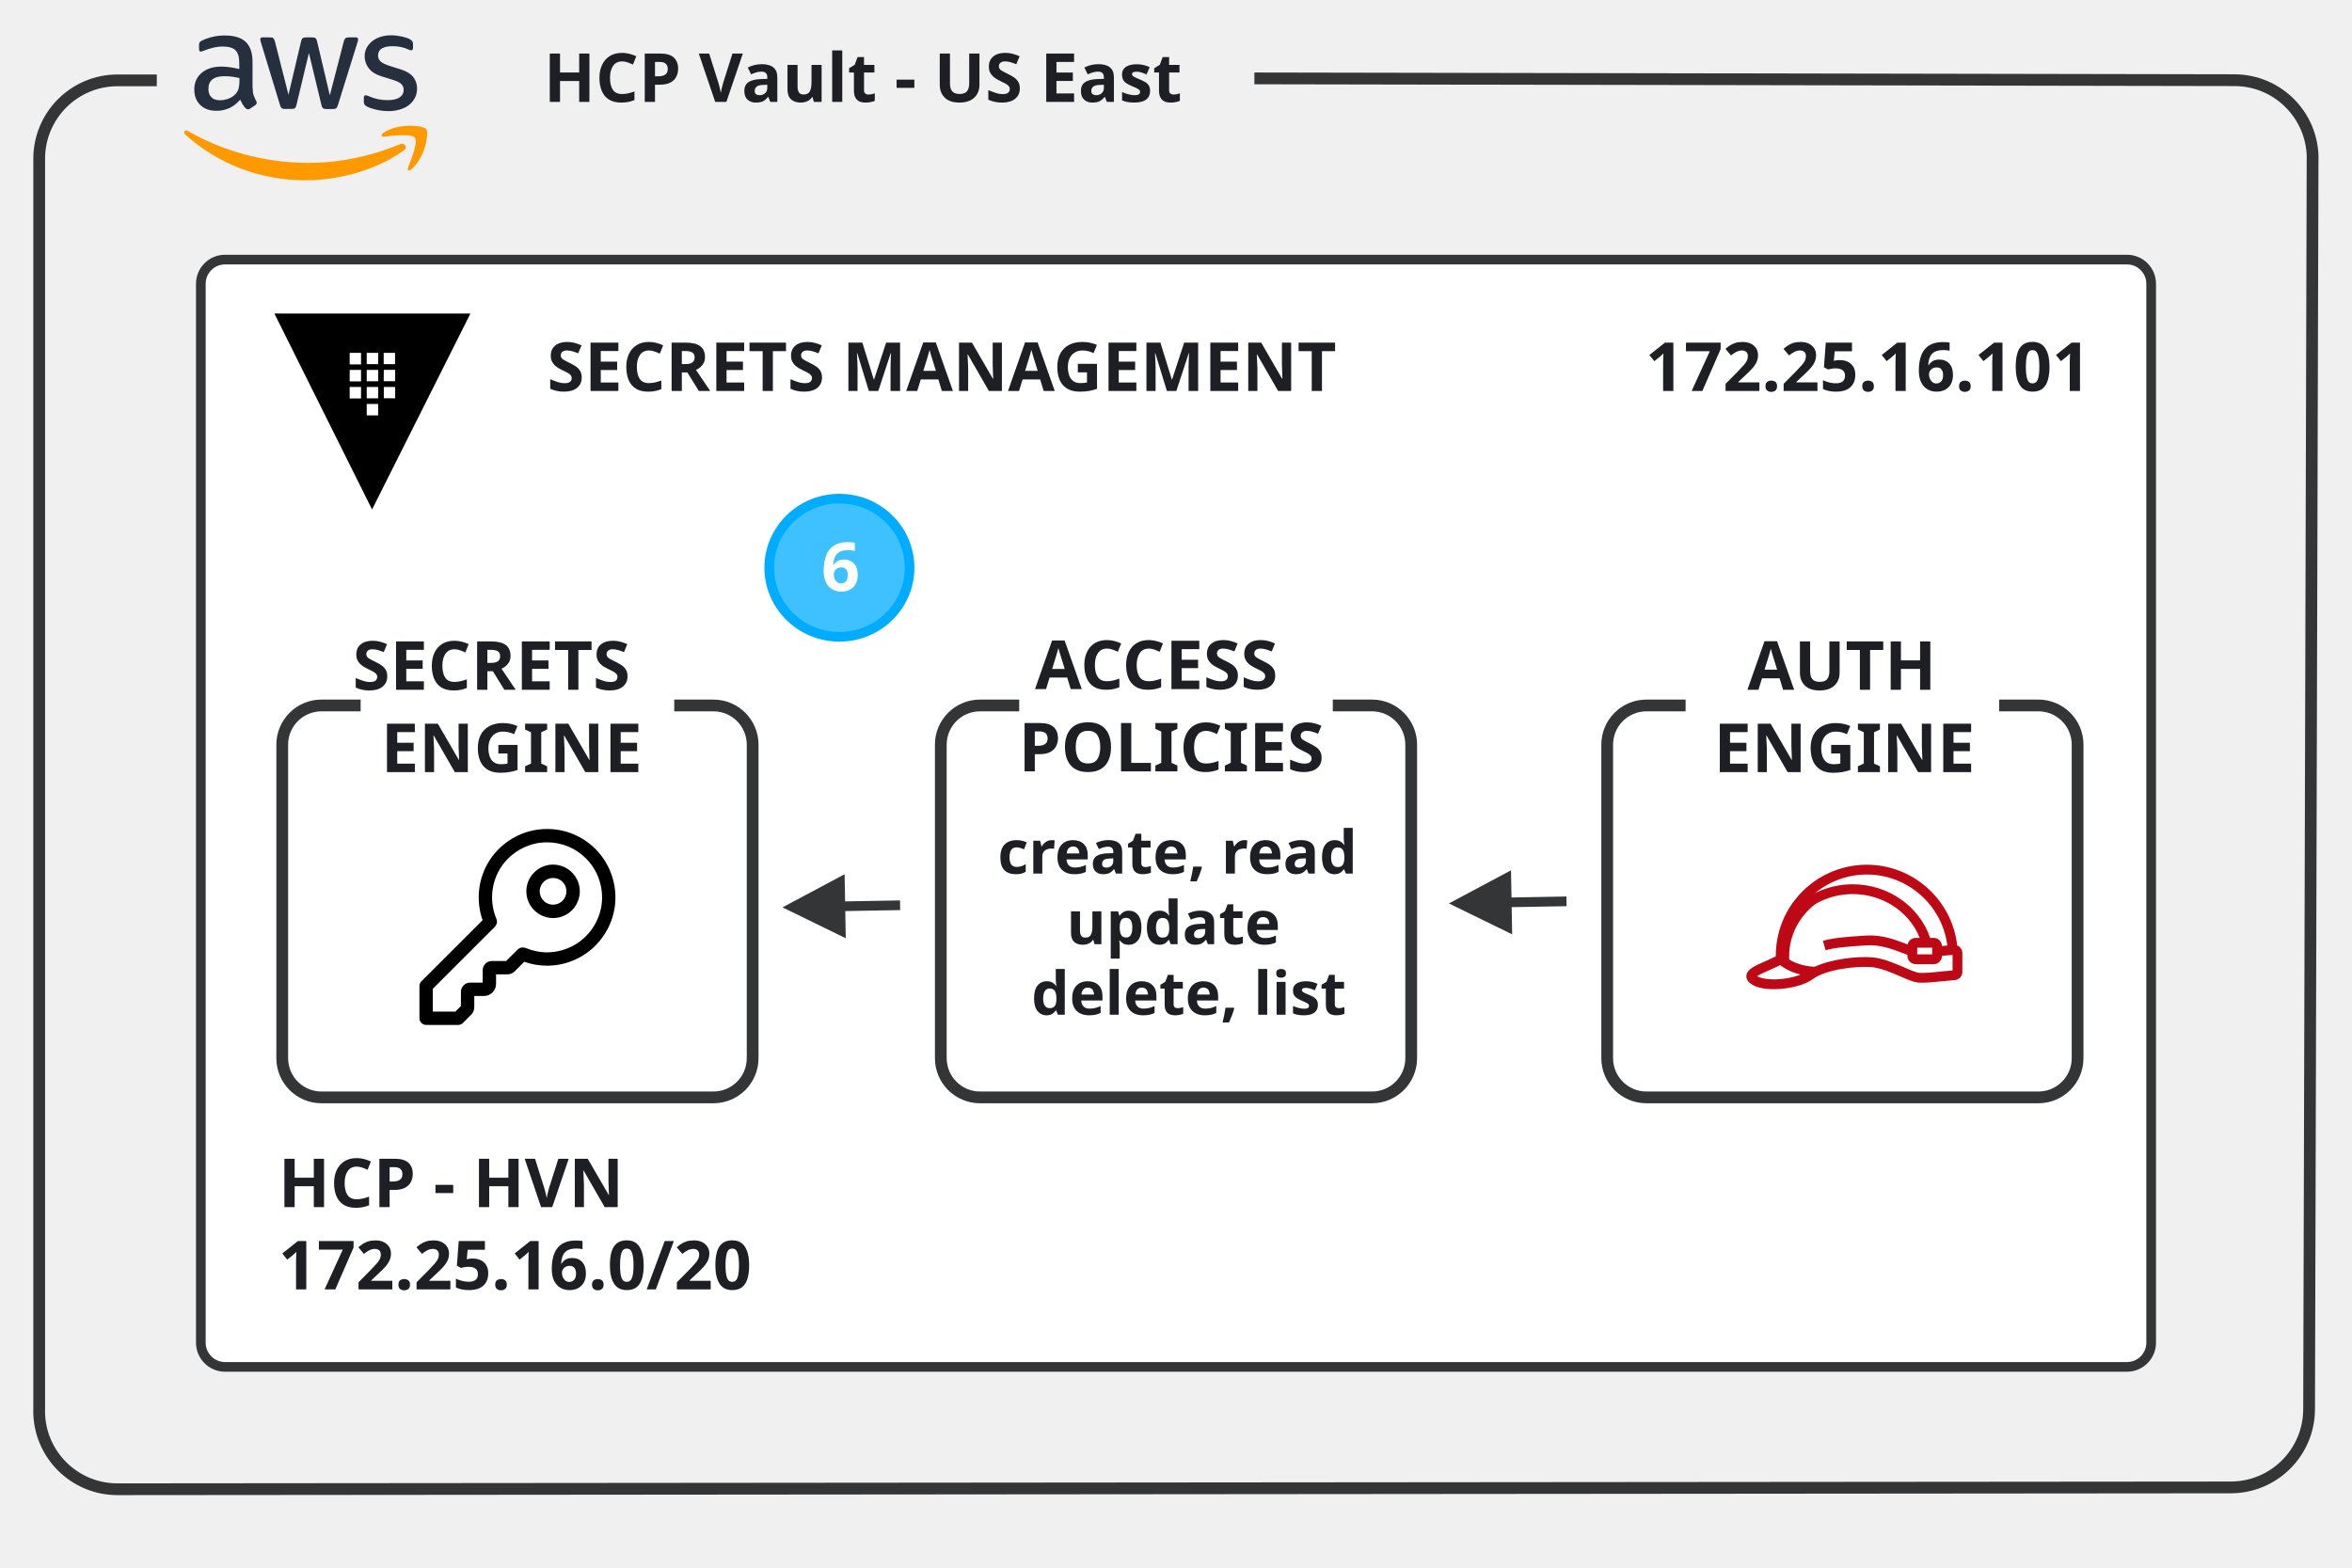
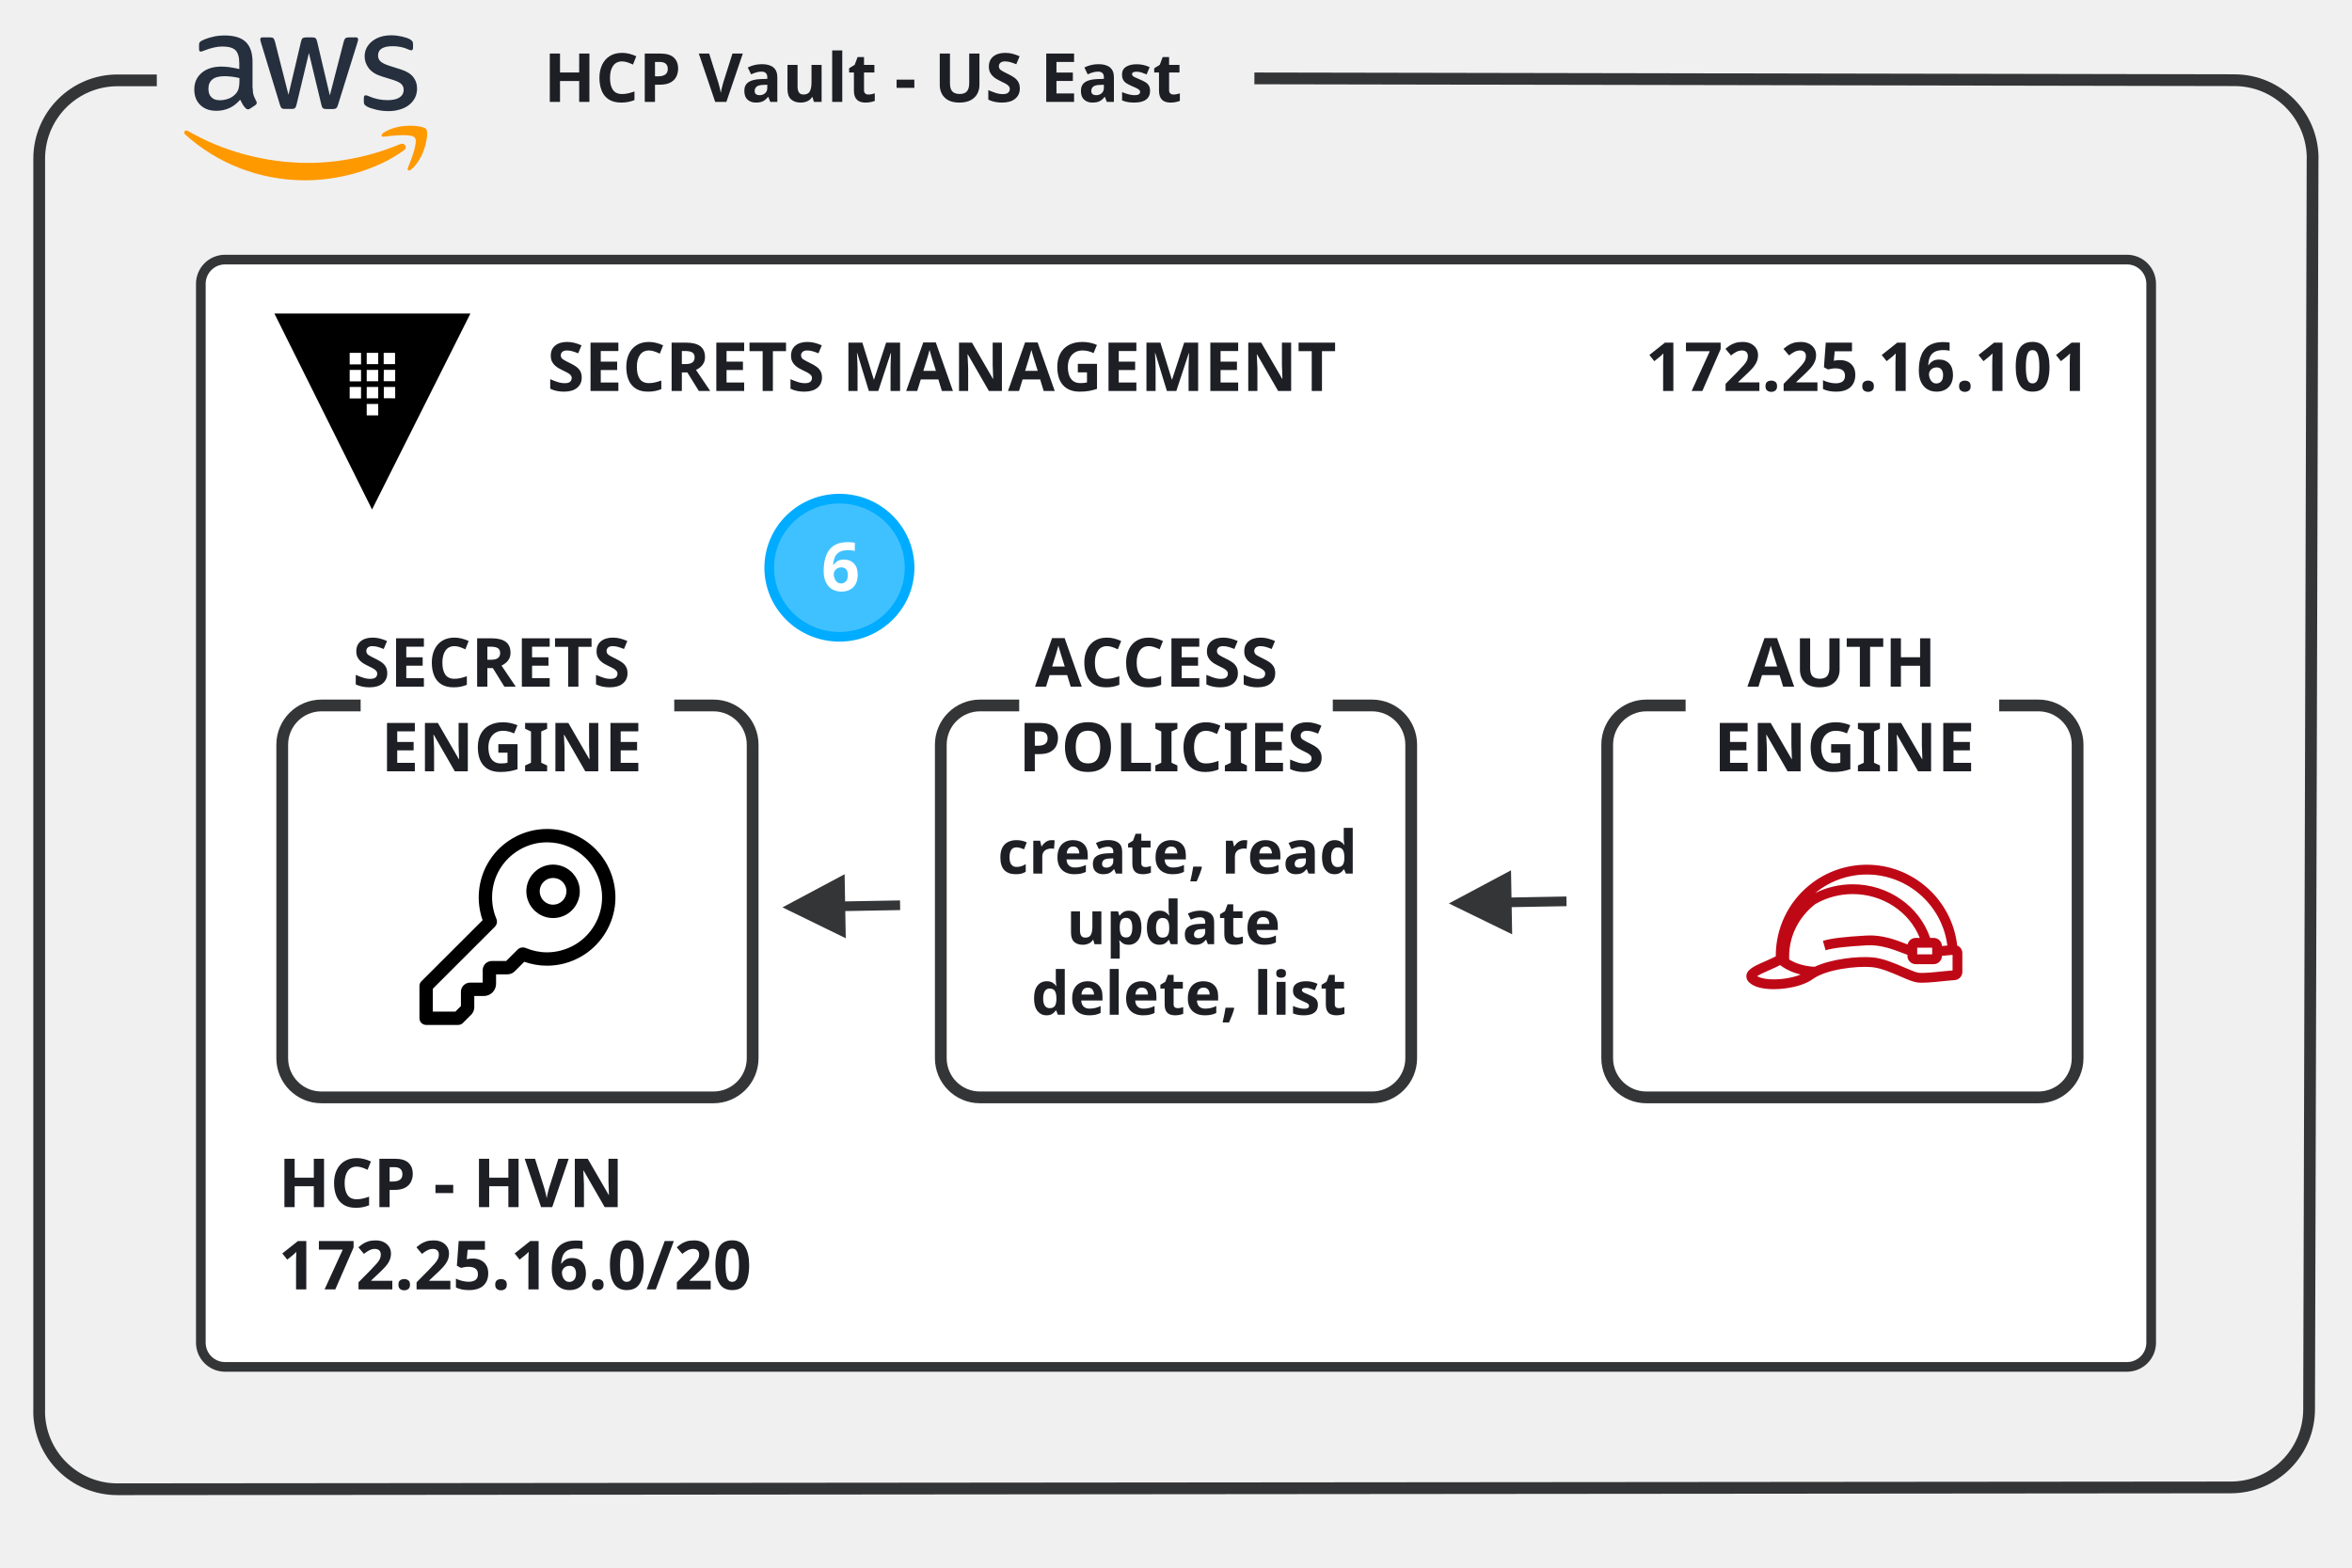
<svg xmlns="http://www.w3.org/2000/svg" width="100%" height="100%" viewBox="0 0 2500 1667" version="1.1" xml:space="preserve" style="fill-rule:evenodd;clip-rule:evenodd;">
  <g id="h9">
    <rect id="Rectangle" x="0" y="0" width="2500" height="1666.67" style="fill:none;" />
    <path id="Rectangle1" d="M2286.53,301.681c0,-14.188 -11.518,-25.706 -25.706,-25.706l-2021.64,-0c-14.188,-0 -25.706,11.518 -25.706,25.706l-0,1125.8c-0,14.188 11.518,25.707 25.706,25.707l2021.64,0c14.188,0 25.706,-11.519 25.706,-25.707l0,-1125.8Z" style="fill:#fff;stroke:#343536;stroke-width:10.28px;" />
    <g id="SECRETS-MANAGEMENT">
      <text x="581.534px" y="415.659px" style="font-family:'Gilmer-Heavy', 'Gilmer';font-weight:800;font-size:72px;fill:#1d1f25;">SECRETS MANAGEMENT</text>
    </g>
    <g id="Account-Label">
      <g id="HCP-Vault---US-East">
        <text x="577.899px" y="108.333px" style="font-family:'Gilmer-Heavy', 'Gilmer';font-weight:800;font-size:72px;fill:#1d1f25;">HCP Vault - US East</text>
      </g>
      <g id="Group_3">
        <path id="Vector_10" d="M268.591,93.532c0,3.171 0.342,5.737 0.938,7.631c0.695,1.883 1.555,3.942 2.758,6.167c0.419,0.683 0.596,1.376 0.596,1.971c-0,0.859 -0.519,1.718 -1.633,2.577l-5.406,3.601c-0.772,0.517 -1.544,0.77 -2.239,0.77c-0.85,0 -1.71,-0.429 -2.571,-1.2c-1.202,-1.288 -2.228,-2.654 -3.089,-4.03c-0.86,-1.454 -1.721,-3.084 -2.658,-5.055c-6.697,7.885 -15.114,11.827 -25.253,11.827c-7.204,0 -12.962,-2.059 -17.166,-6.178c-4.203,-4.107 -6.354,-9.602 -6.354,-16.462c-0,-7.279 2.581,-13.204 7.811,-17.663c5.24,-4.449 12.19,-6.685 21.038,-6.685c2.923,0 5.924,0.254 9.101,0.683c3.177,0.43 6.443,1.123 9.874,1.894l-0,-6.266c-0,-6.508 -1.379,-11.056 -4.038,-13.72c-2.747,-2.654 -7.38,-3.943 -13.989,-3.943c-3.011,0 -6.1,0.342 -9.278,1.123c-3.177,0.771 -6.266,1.707 -9.266,2.908c-1.379,0.605 -2.405,0.947 -3.012,1.112c-0.596,0.176 -1.026,0.264 -1.368,0.264c-1.203,0 -1.809,-0.859 -1.809,-2.665l-0,-4.195c-0,-1.377 0.176,-2.401 0.606,-3.007c0.431,-0.594 1.203,-1.2 2.405,-1.795c3.001,-1.541 6.608,-2.83 10.812,-3.854c4.214,-1.123 8.671,-1.629 13.393,-1.629c10.215,-0 17.695,2.312 22.494,6.937c4.722,4.636 7.127,11.662 7.127,21.099l-0,27.783l0.176,-0Zm-34.861,13.027c2.835,-0 5.759,-0.518 8.848,-1.542c3.089,-1.035 5.836,-2.918 8.152,-5.484c1.379,-1.629 2.405,-3.435 2.924,-5.495c0.507,-2.059 0.86,-4.536 0.86,-7.455l0,-3.6c-2.493,-0.606 -5.152,-1.113 -7.899,-1.465c-2.758,-0.341 -5.416,-0.507 -8.075,-0.507c-5.748,0 -9.962,1.113 -12.797,3.425c-2.825,2.313 -4.204,5.572 -4.204,9.867c0,4.03 1.026,7.025 3.178,9.085c2.063,2.147 5.063,3.171 9.013,3.171Zm68.95,9.261c-1.555,0 -2.581,-0.253 -3.265,-0.859c-0.684,-0.517 -1.291,-1.718 -1.809,-3.348l-20.178,-66.269c-0.508,-1.718 -0.772,-2.83 -0.772,-3.436c-0,-1.365 0.695,-2.147 2.063,-2.147l8.417,-0c1.633,-0 2.747,0.264 3.343,0.859c0.695,0.517 1.202,1.718 1.721,3.347l14.43,56.767l13.393,-56.767c0.43,-1.718 0.937,-2.83 1.632,-3.347c0.684,-0.507 1.887,-0.859 3.431,-0.859l6.862,-0c1.633,-0 2.747,0.264 3.442,0.859c0.684,0.517 1.28,1.718 1.633,3.347l13.558,57.449l14.861,-57.449c0.507,-1.718 1.114,-2.83 1.71,-3.347c0.695,-0.507 1.809,-0.859 3.353,-0.859l7.988,-0c1.368,-0 2.14,0.694 2.14,2.147c-0,0.43 -0.088,0.859 -0.166,1.377c-0.088,0.506 -0.264,1.2 -0.606,2.136l-20.686,66.281c-0.518,1.717 -1.125,2.83 -1.809,3.347c-0.684,0.518 -1.798,0.859 -3.265,0.859l-7.381,0c-1.632,0 -2.747,-0.264 -3.431,-0.859c-0.695,-0.605 -1.29,-1.718 -1.632,-3.436l-13.305,-55.301l-13.228,55.224c-0.43,1.707 -0.948,2.83 -1.632,3.425c-0.684,0.606 -1.887,0.859 -3.431,0.859l-7.381,0Zm110.321,2.313c-4.457,-0 -8.925,-0.507 -13.217,-1.542c-4.291,-1.024 -7.645,-2.147 -9.873,-3.425c-1.379,-0.771 -2.317,-1.63 -2.67,-2.4c-0.342,-0.771 -0.507,-1.63 -0.507,-2.401l-0,-4.383c-0,-1.795 0.684,-2.654 1.974,-2.654c0.508,0 1.026,0.088 1.545,0.254c0.518,0.176 1.29,0.517 2.14,0.859c2.923,1.288 6.101,2.323 9.443,3.006c3.442,0.683 6.785,1.024 10.227,1.024c5.406,-0 9.609,-0.936 12.533,-2.83c2.912,-1.883 4.468,-4.625 4.468,-8.138c-0,-2.401 -0.773,-4.372 -2.328,-6.001c-1.545,-1.63 -4.457,-3.095 -8.671,-4.46l-12.445,-3.865c-6.266,-1.972 -10.899,-4.89 -13.735,-8.744c-2.835,-3.777 -4.291,-7.973 -4.291,-12.432c0,-3.601 0.772,-6.773 2.317,-9.515c1.544,-2.742 3.607,-5.142 6.178,-7.036c2.581,-1.971 5.494,-3.425 8.925,-4.46c3.442,-1.024 7.049,-1.454 10.822,-1.454c1.887,0 3.861,0.088 5.748,0.342c1.975,0.264 3.784,0.605 5.582,0.947c1.721,0.429 3.354,0.859 4.898,1.365c1.545,0.518 2.747,1.035 3.608,1.553c1.202,0.683 2.063,1.365 2.57,2.136c0.519,0.683 0.772,1.63 0.772,2.83l0,4.031c0,1.806 -0.684,2.742 -1.974,2.742c-0.684,-0 -1.799,-0.342 -3.255,-1.024c-4.898,-2.236 -10.392,-3.348 -16.493,-3.348c-4.887,-0 -8.748,0.771 -11.418,2.4c-2.659,1.63 -4.038,4.119 -4.038,7.632c0,2.4 0.861,4.46 2.582,6.089c1.721,1.63 4.898,3.26 9.443,4.713l12.191,3.866c6.189,1.971 10.646,4.713 13.304,8.225c2.67,3.513 3.95,7.544 3.95,12.003c-0,3.689 -0.772,7.037 -2.229,9.944c-1.544,2.918 -3.607,5.495 -6.266,7.554c-2.659,2.137 -5.836,3.689 -9.531,4.802c-3.862,1.2 -7.899,1.795 -12.279,1.795Z" style="fill:#252f3e;fill-rule:nonzero;" />
        <g id="Group_4">
          <path id="Vector_11" d="M429.229,159.802c-28.253,20.845 -69.292,31.901 -104.584,31.901c-49.446,0 -94.015,-18.269 -127.663,-48.618c-2.67,-2.4 -0.265,-5.66 2.913,-3.777c36.405,21.099 81.306,33.873 127.762,33.873c31.331,0 65.762,-6.519 97.446,-19.887c4.722,-2.148 8.759,3.083 4.126,6.508Z" style="fill:#f90;" />
          <path id="Vector_12" d="M440.989,146.433c-3.607,-4.636 -23.873,-2.235 -33.052,-1.112c-2.758,0.341 -3.177,-2.059 -0.695,-3.865c16.14,-11.321 42.672,-8.061 45.761,-4.284c3.1,3.854 -0.849,30.349 -15.963,43.046c-2.317,1.971 -4.557,0.936 -3.52,-1.63c3.431,-8.49 11.077,-27.618 7.469,-32.155Z" style="fill:#f90;" />
        </g>
      </g>
    </g>
    <g id="SECRETS-ENGINE">
-       <text x="374.821px" y="733.333px" style="font-family:'Gilmer-Heavy', 'Gilmer';font-weight:800;font-size:72px;fill:#1d1f25;">SECRETS</text>
-       <text x="404.872px" y="820.833px" style="font-family:'Gilmer-Heavy', 'Gilmer';font-weight:800;font-size:72px;fill:#1d1f25;">ENGINE</text>
+       <text x="374.821px" y="730px" style="font-family:'Gilmer-Heavy', 'Gilmer';font-weight:800;font-size:72px;fill:#1d1f25;">SECRETS</text>
+       <text x="404.872px" y="820px" style="font-family:'Gilmer-Heavy', 'Gilmer';font-weight:800;font-size:72px;fill:#1d1f25;">ENGINE</text>
    </g>
    <g id="ACCESS-POLICIES">
-       <text x="1100.14px" y="732.59px" style="font-family:'Gilmer-Heavy', 'Gilmer';font-weight:800;font-size:72px;fill:#1d1f25;">ACCESS</text>
-       <text x="1082.58px" y="820.09px" style="font-family:'Gilmer-Heavy', 'Gilmer';font-weight:800;font-size:72px;fill:#1d1f25;">POLICIES</text>
+       <text x="1100.14px" y="730px" style="font-family:'Gilmer-Heavy', 'Gilmer';font-weight:800;font-size:72px;fill:#1d1f25;">ACCESS</text>
+       <text x="1082.58px" y="820px" style="font-family:'Gilmer-Heavy', 'Gilmer';font-weight:800;font-size:72px;fill:#1d1f25;">POLICIES</text>
    </g>
    <g id="AUTH-ENGINE">
-       <text x="1857.38px" y="733.333px" style="font-family:'Gilmer-Heavy', 'Gilmer';font-weight:800;font-size:72px;fill:#1d1f25;">AUTH</text>
-       <text x="1821.54px" y="820.833px" style="font-family:'Gilmer-Heavy', 'Gilmer';font-weight:800;font-size:72px;fill:#1d1f25;">ENGINE</text>
+       <text x="1857.38px" y="730px" style="font-family:'Gilmer-Heavy', 'Gilmer';font-weight:800;font-size:72px;fill:#1d1f25;">AUTH</text>
+       <text x="1821.54px" y="820px" style="font-family:'Gilmer-Heavy', 'Gilmer';font-weight:800;font-size:72px;fill:#1d1f25;">ENGINE</text>
    </g>
    <path id="Line-2" d="M1606.09,925.253l0.515,28.893l53.23,-0.953l5.141,-0.092l0.184,10.281l-5.14,0.092l-53.227,0.951l0.517,28.897l-67.266,-32.839l66.046,-35.23Z" style="fill:#343536;fill-rule:nonzero;" />
    <path id="Line-21" d="M897.759,929.42l0.516,28.893l53.23,-0.953l5.141,-0.093l0.184,10.281l-5.141,0.092l-53.226,0.952l0.517,28.897l-67.266,-32.839l66.045,-35.23Z" style="fill:#343536;fill-rule:nonzero;" />
    <g id="create--read--update">
      <text x="1060.44px" y="928.769px" style="font-family:'Gilmer-Bold', 'Gilmer';font-weight:700;font-size:64px;fill:#1d1f25;">create, read</text>
      <text x="1133.61px" y="1003.77px" style="font-family:'Gilmer-Bold', 'Gilmer';font-weight:700;font-size:64px;fill:#1d1f25;">update</text>
      <text x="1096.25px" y="1078.77px" style="font-family:'Gilmer-Bold', 'Gilmer';font-weight:700;font-size:64px;fill:#1d1f25;">delete, list</text>
    </g>
    <g id="_172.25.16.101">
      <text x="1748.92px" y="415.659px" style="font-family:'Gilmer-Heavy', 'Gilmer';font-weight:800;font-size:72px;fill:#1d1f25;">172.25.16.101</text>
    </g>
    <g id="Union_344">
      <path id="Shape" d="M567.804,927.522c5.379,-5.398 12.519,-8.334 20.086,-8.334c3.759,0 7.424,0.758 10.871,2.178c10.606,4.451 17.529,14.678 17.529,26.231c-0,7.481 -3.04,14.773 -8.286,20.076c-5.351,5.398 -12.529,8.333 -20.114,8.333c-11.544,0 -21.819,-6.912 -26.241,-17.518l-0.009,-0c-4.385,-10.701 -2.018,-22.822 6.164,-30.966Zm10.048,10.037c2.689,-2.746 6.212,-4.166 10.038,-4.166c1.856,-0 3.674,0.379 5.407,1.041c5.351,2.273 8.788,7.387 8.788,13.163c0,3.694 -1.525,7.387 -4.167,10.038c-2.661,2.652 -6.202,4.167 -10.028,4.167c-5.758,-0 -10.89,-3.409 -13.125,-8.807c-2.207,-5.303 -1.004,-11.364 3.068,-15.436l0.019,0Z" style="fill:#000001;" />
      <path id="Shape1" d="M571.848,881.972c3.22,-0.473 6.477,-0.663 9.669,-0.663c19.403,0 37.689,7.576 51.411,21.307c15.9,15.909 23.589,38.731 20.606,60.985c-3.02,22.349 -16.449,42.33 -35.985,53.409c-10.985,6.345 -23.447,9.659 -36.089,9.659c-8.296,0 -16.411,-1.42 -24.177,-4.166l-9.848,9.848c-2.131,2.273 -5.104,3.504 -8.173,3.504l-11.979,-0l0,10.322c-0.076,3.314 -1.383,6.345 -3.627,8.712l-0.066,0.095c-2.453,2.557 -5.815,3.882 -9.195,3.882l-10.266,0l0,11.553c0.105,3.031 -1.041,5.966 -3.134,8.239c-0.038,-0 -0.076,-0 -0.104,0.095l-0.067,-0l-8.769,8.806c-1.335,1.326 -3.144,2.084 -5.028,2.084l-34.091,-0c-3.921,-0 -7.103,-3.22 -7.103,-7.102l0,-34.281c0,-1.799 0.748,-3.693 2.084,-5.019l65.048,-64.962c-6.97,-19.791 -5.057,-42.045 5.416,-60.322c11.194,-19.602 31.156,-33.049 53.467,-35.985Zm1.922,14.016c2.529,-0.285 5.133,-0.474 7.747,-0.474c15.634,0 30.312,6.061 41.364,17.14c12.774,12.784 18.977,31.155 16.572,49.053c-2.424,17.993 -13.267,34.091 -28.949,42.993c-8.845,5.019 -18.883,7.765 -29.044,7.765c-7.822,-0 -15.455,-1.61 -22.699,-4.64c-0.966,-0.379 -2.008,-0.569 -3.05,-0.569c-2.386,0 -4.233,0.947 -5.511,2.273l-12.14,12.121l-15.19,0c-5.473,0 -9.792,4.451 -9.792,9.754l0,13.258l-13.362,-0c-5.464,-0 -9.791,4.451 -9.791,9.754l-0,15.151l-5.834,5.871l-24.053,0l0,-24.242l65.862,-65.815c2.15,-2.178 3.04,-5.492 1.696,-8.617c-7.018,-16.761 -5.862,-36.08 3.115,-51.799c8.996,-15.72 25.105,-26.515 43.031,-28.977l0.028,-0Z" style="fill:#000001;" />
    </g>
    <g id="Group-4">
      <ellipse id="Oval" cx="892.226" cy="603.564" rx="74.585" ry="73.422" style="fill:#00acff;fill-opacity:0.75;stroke:#00acff;stroke-width:10.28px;" />
      <g id="_6">
        <g transform="matrix(0.999848,0.0174524,-0.0174524,0.999848,11.0908,-15.1332)">
          <text x="872.592px" y="627.874px" style="font-family:'Gilmer-Heavy', 'Gilmer';font-weight:800;font-size:72px;fill:#fff;">6</text>
        </g>
      </g>
    </g>
    <g id="HCP---HVN-172.25.16.">
      <text x="295.833px" y="1283.33px" style="font-family:'Gilmer-Heavy', 'Gilmer';font-weight:800;font-size:72px;fill:#1d1f25;">HCP - HVN</text>
      <text x="295.833px" y="1370.83px" style="font-family:'Gilmer-Heavy', 'Gilmer';font-weight:800;font-size:72px;fill:#1d1f25;">172.25.16.0/20</text>
    </g>
    <path id="Path-3" d="M1333.33,83.333l1041.67,1.927c46.024,0.007 83.264,37.385 83.179,83.409c0,0.026 0,0.052 -0.078,0.078l-3.703,1329.48c-0.128,45.905 -37.356,83.062 -83.261,83.101l-2246.14,1.937c-46.024,0.112 -83.365,-37.165 -83.405,-83.189c-0,-0.024 -0,-0.048 0.072,-0.072l-0,-1331.25c-0,-46.024 37.309,-83.333 83.333,-83.333l41.667,-0" style="fill:none;stroke:#343536;stroke-width:12.5px;" />
    <path id="Shape2" d="M291.667,333.333l103.803,208.334l104.53,-208.334l-208.333,0Zm116.156,41.823l12.084,0l-0,12.003l-12.084,0l0,-12.003Zm-24.06,48.443l-12.084,0l-0,-12.218l12.084,-0l-0,12.218Zm-0,-18.112l-12.084,0l-0,-12.218l12.084,-0l-0,12.218Zm-0,-18.112l-12.084,-0l-0,-12.219l12.084,0l-0,12.219Zm18.247,54.202l-12.219,0l0,-12.084l12.219,0l-0,12.084Zm-0,-18.112l-12.219,-0l0,-12.084l12.219,-0l-0,12.084Zm-0,-18.113l-12.219,0l0,-12.083l12.219,-0l-0,12.083Zm-0,-18.193l-12.219,0l0,-12.003l12.219,0l-0,12.003Zm5.948,6.029l12.084,-0l-0,12.084l-12.219,-0l0.135,-12.084Zm-0,30.196l-0,-12.003l12.084,-0l-0,12.084l-12.084,-0.081Z" style="fill-rule:nonzero;" />
    <path id="Path-11" d="M716.667,750l41.666,0c23.012,0 41.667,18.655 41.667,41.667l-0,333.333c-0,23.012 -18.655,41.667 -41.667,41.667l-416.666,-0c-23.012,-0 -41.667,-18.655 -41.667,-41.667l-0,-333.333c-0,-23.012 18.655,-41.667 41.667,-41.667l41.666,0" style="fill:none;stroke:#343536;stroke-width:12.5px;" />
    <path id="Path-111" d="M2125,750l41.667,0c23.012,0 41.666,18.655 41.666,41.667l0,333.333c0,23.012 -18.654,41.667 -41.666,41.667l-416.667,-0c-23.012,-0 -41.667,-18.655 -41.667,-41.667l0,-333.333c0,-23.012 18.655,-41.667 41.667,-41.667l41.667,0" style="fill:none;stroke:#343536;stroke-width:12.5px;" />
    <path id="Path-112" d="M1416.67,750l41.666,0c23.012,0 41.667,18.655 41.667,41.667l0,333.333c0,23.012 -18.655,41.667 -41.667,41.667l-416.666,-0c-23.012,-0 -41.667,-18.655 -41.667,-41.667l0,-333.333c0,-23.012 18.655,-41.667 41.667,-41.667l41.666,0" style="fill:none;stroke:#343536;stroke-width:12.5px;" />
    <g id="Icon-Resource-Security-Identity-and-Compliance-Res_AWS-Identity-Access-Management_Role_48">
      <path id="AWS-Identity-and-Access-Management_Role_Resource-Icon_light-bg" d="M2075.43,1031.72c-0.813,0.057 -1.63,0.119 -2.407,0.197c-2.718,0.224 -5.562,0.495 -8.437,0.797l-0.875,0.094c-9.193,0.948 -19.599,2.016 -24.552,1.339c-3.094,-0.443 -8.792,-2.917 -14.833,-5.537c-10.24,-4.437 -22.99,-9.969 -34.516,-10.854c-15.865,-1.219 -43.276,1.771 -60.953,10.057c-10.219,-0.458 -19.698,-3.208 -27.063,-7.75c-0.031,-1.416 -0.062,-2.833 -0.062,-3.38c-0,-21.542 10.094,-41.745 27.708,-55.469c11.964,-6.994 25.75,-10.687 39.896,-10.687c31.88,-0 60.172,18.838 71.208,46.573l-4.234,-0c-4.24,-0 -7.792,3 -8.662,6.979c-0.718,-0.271 -1.375,-0.516 -2.145,-0.813c-10.568,-4.078 -25.068,-9.656 -41.828,-8.661c-24.506,1.437 -36.563,2.917 -46.058,5.625l2.86,10.021c8.687,-2.485 20.145,-3.854 43.807,-5.25c14.5,-0.823 27.797,4.26 37.469,7.984c2.057,0.797 3.916,1.49 5.682,2.12l-0,1.068c-0,4.89 3.984,8.875 8.875,8.875l18.995,-0c4.88,-0 8.859,-3.969 8.875,-8.844l1.843,-0.167c3.089,-0.276 5.928,-0.552 8.308,-0.786l1.099,-0.11l-0,16.579Zm-178.563,8.687c-13.802,1.891 -24.698,0.203 -29.208,-2.583c2.734,-1.933 8.906,-4.636 13.25,-6.532c3.76,-1.64 7.568,-3.375 11.25,-5.229c6.01,4.578 13.453,8.011 21.693,10.058c-4.766,1.916 -10.667,3.427 -16.985,4.286Zm140.985,-25.776l15.911,0l0,-7.115l-15.911,0l-0,7.115Zm-53.552,-84.896c43.583,0 80.187,32.787 85.578,75.479c-1.5,0.146 -3.084,0.297 -4.756,0.448l-0.963,0.084c-0.125,-4.782 -4.037,-8.646 -8.854,-8.646l-3.703,-0c-11.464,-33.735 -44.667,-56.99 -82.266,-56.99c-13.927,0 -27.552,3.188 -39.797,9.245c0.089,-0.073 0.162,-0.151 0.24,-0.219c15.317,-12.51 34.677,-19.401 54.521,-19.401Zm98.651,77.052c-0.756,-0.682 -1.646,-1.177 -2.594,-1.552c-5.448,-48.495 -46.766,-85.916 -96.057,-85.916c-22.235,-0 -43.938,7.723 -61.105,21.744c-22.672,18.459 -35.672,45.808 -35.672,75.032c0,0.213 0.016,0.427 0.016,0.64c-3.474,1.745 -7.146,3.412 -10.797,5.011c-11.125,4.864 -19.161,8.375 -20.359,14.718c-0.302,1.61 -0.354,4.761 2.708,7.823c5.401,5.401 15.766,7.339 26.297,7.339c4.385,-0 8.792,-0.334 12.885,-0.896c6.974,-0.948 19.995,-3.505 28.834,-9.974c13.948,-10.109 45.484,-13.891 61.906,-12.615c9.787,0.756 21.641,5.896 31.172,10.026c7.271,3.162 13.021,5.652 17.531,6.292c6.203,0.849 16.334,-0.193 27.057,-1.292l0.902,-0.088c2.802,-0.302 5.562,-0.563 8.291,-0.787c1.12,-0.109 2.229,-0.187 3.709,-0.291c4.583,-0.323 8.171,-4.167 8.171,-8.75l0,-19.943c0,-2.489 -1.052,-4.864 -2.895,-6.521Z" style="fill:#bf0816;" />
    </g>
  </g>
</svg>
